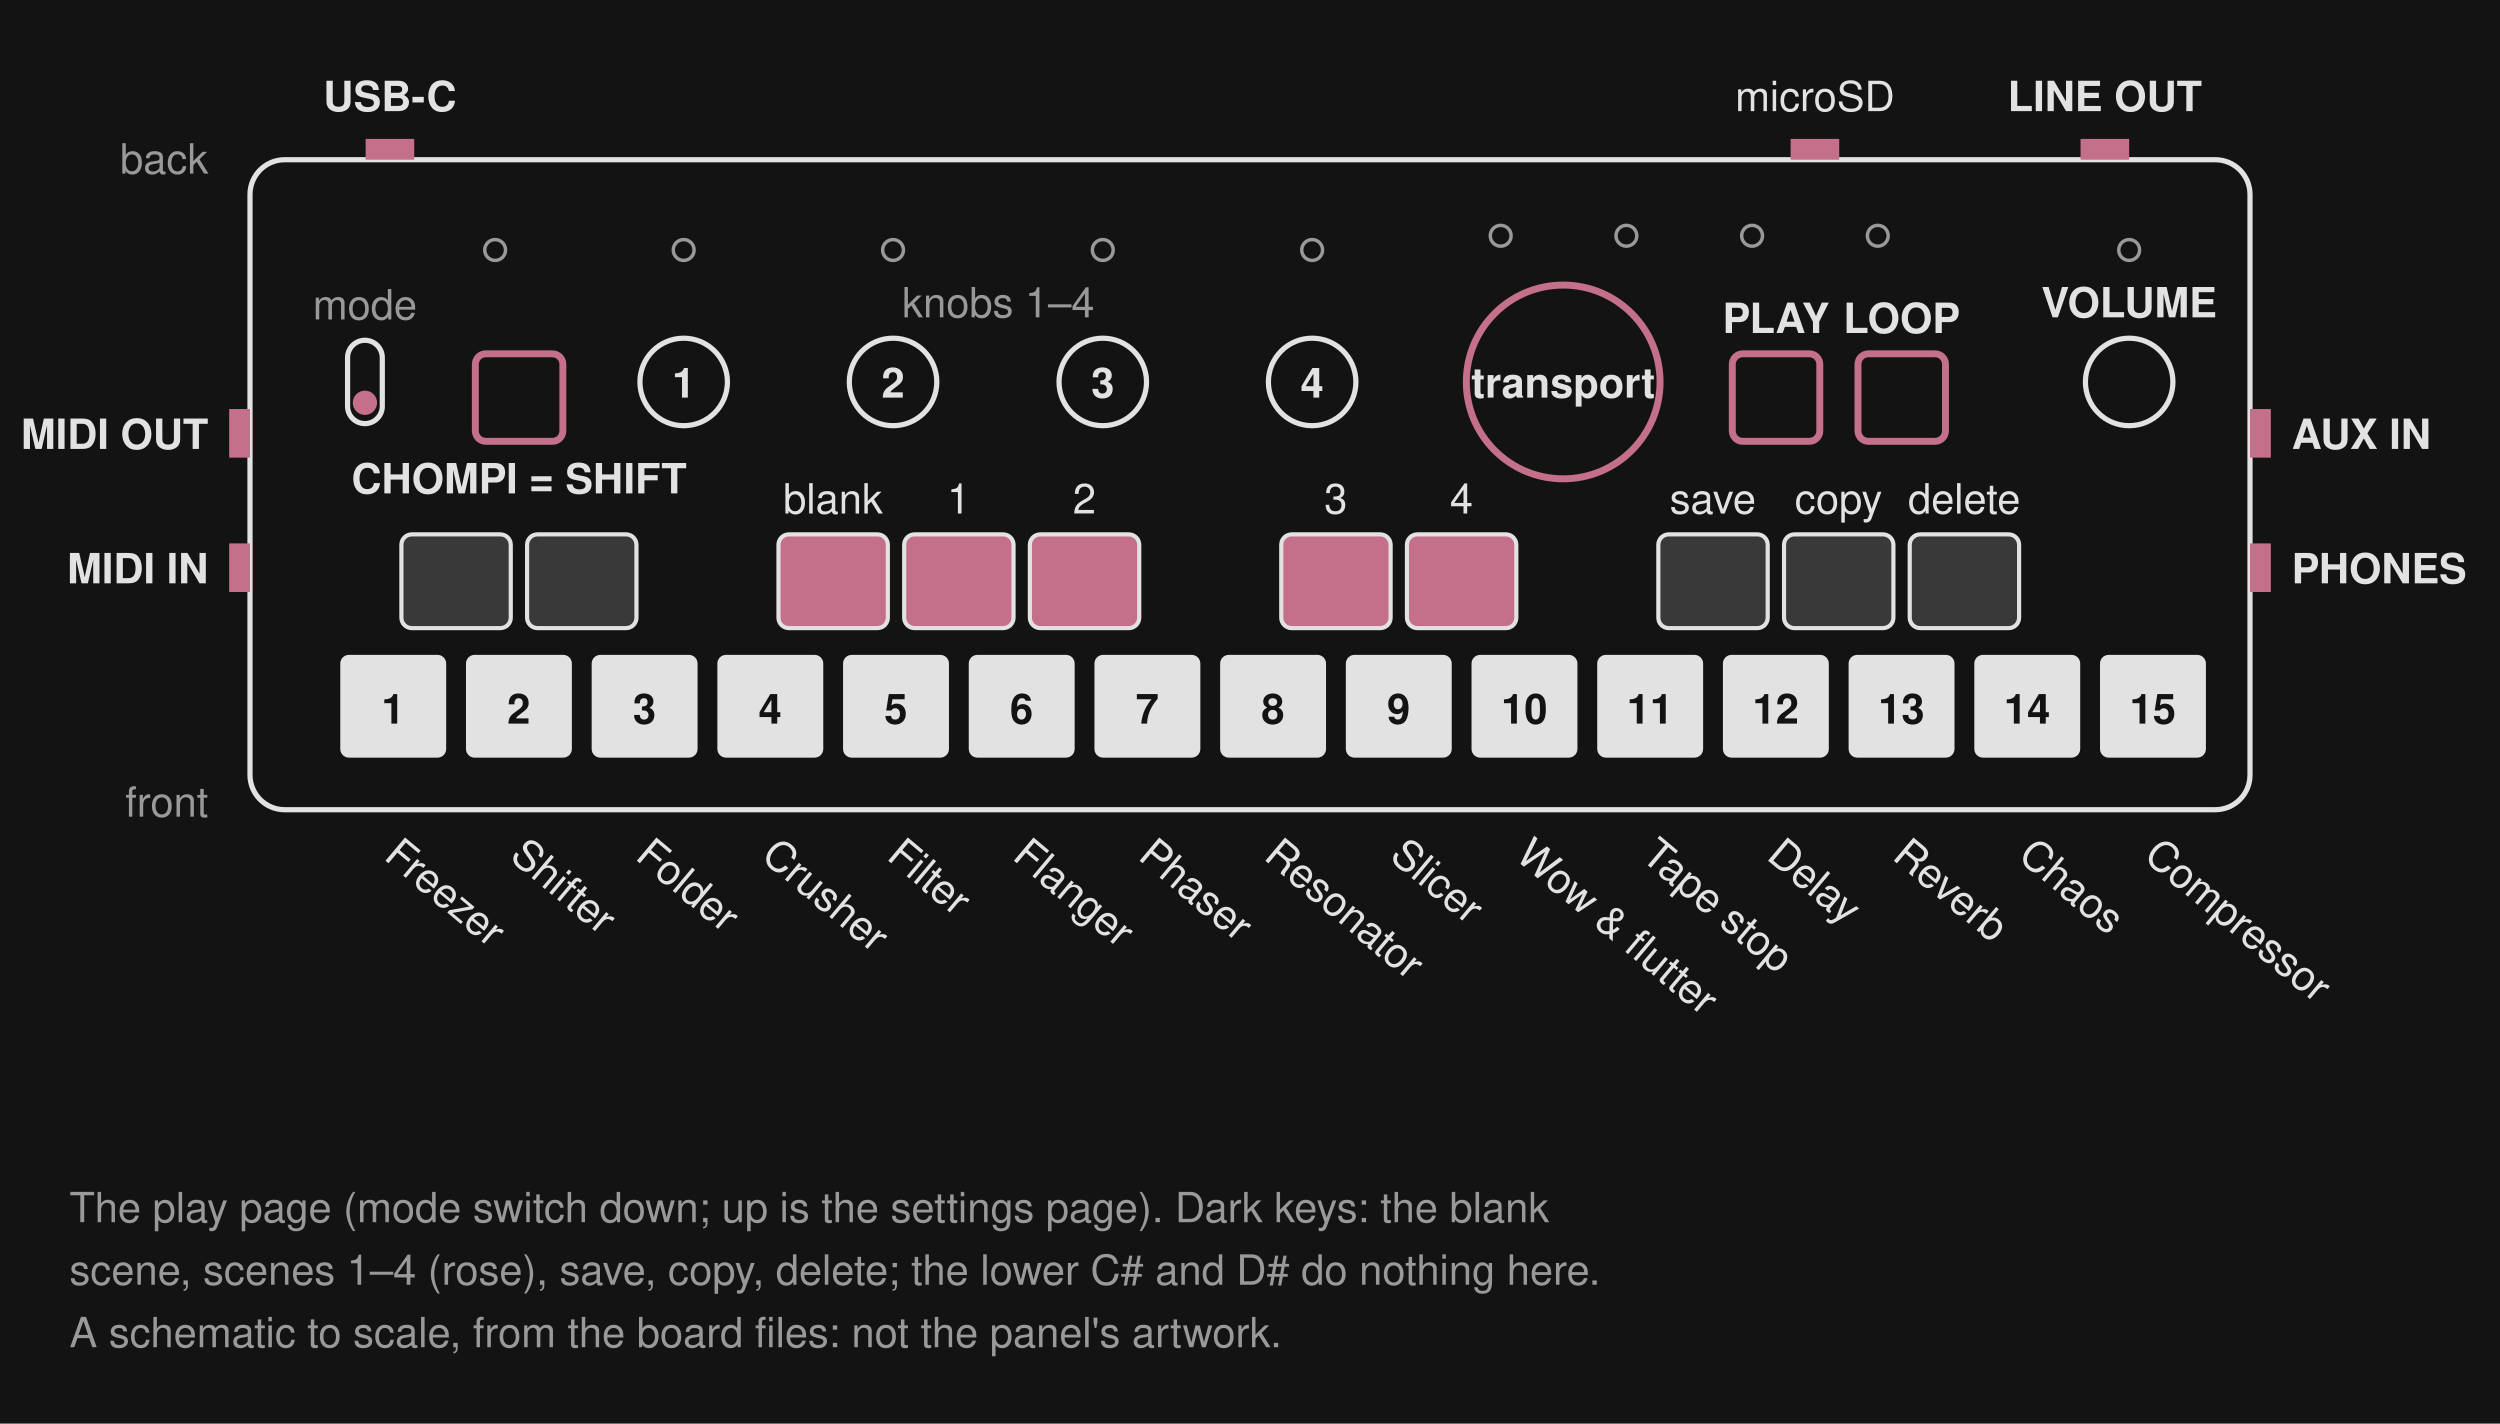
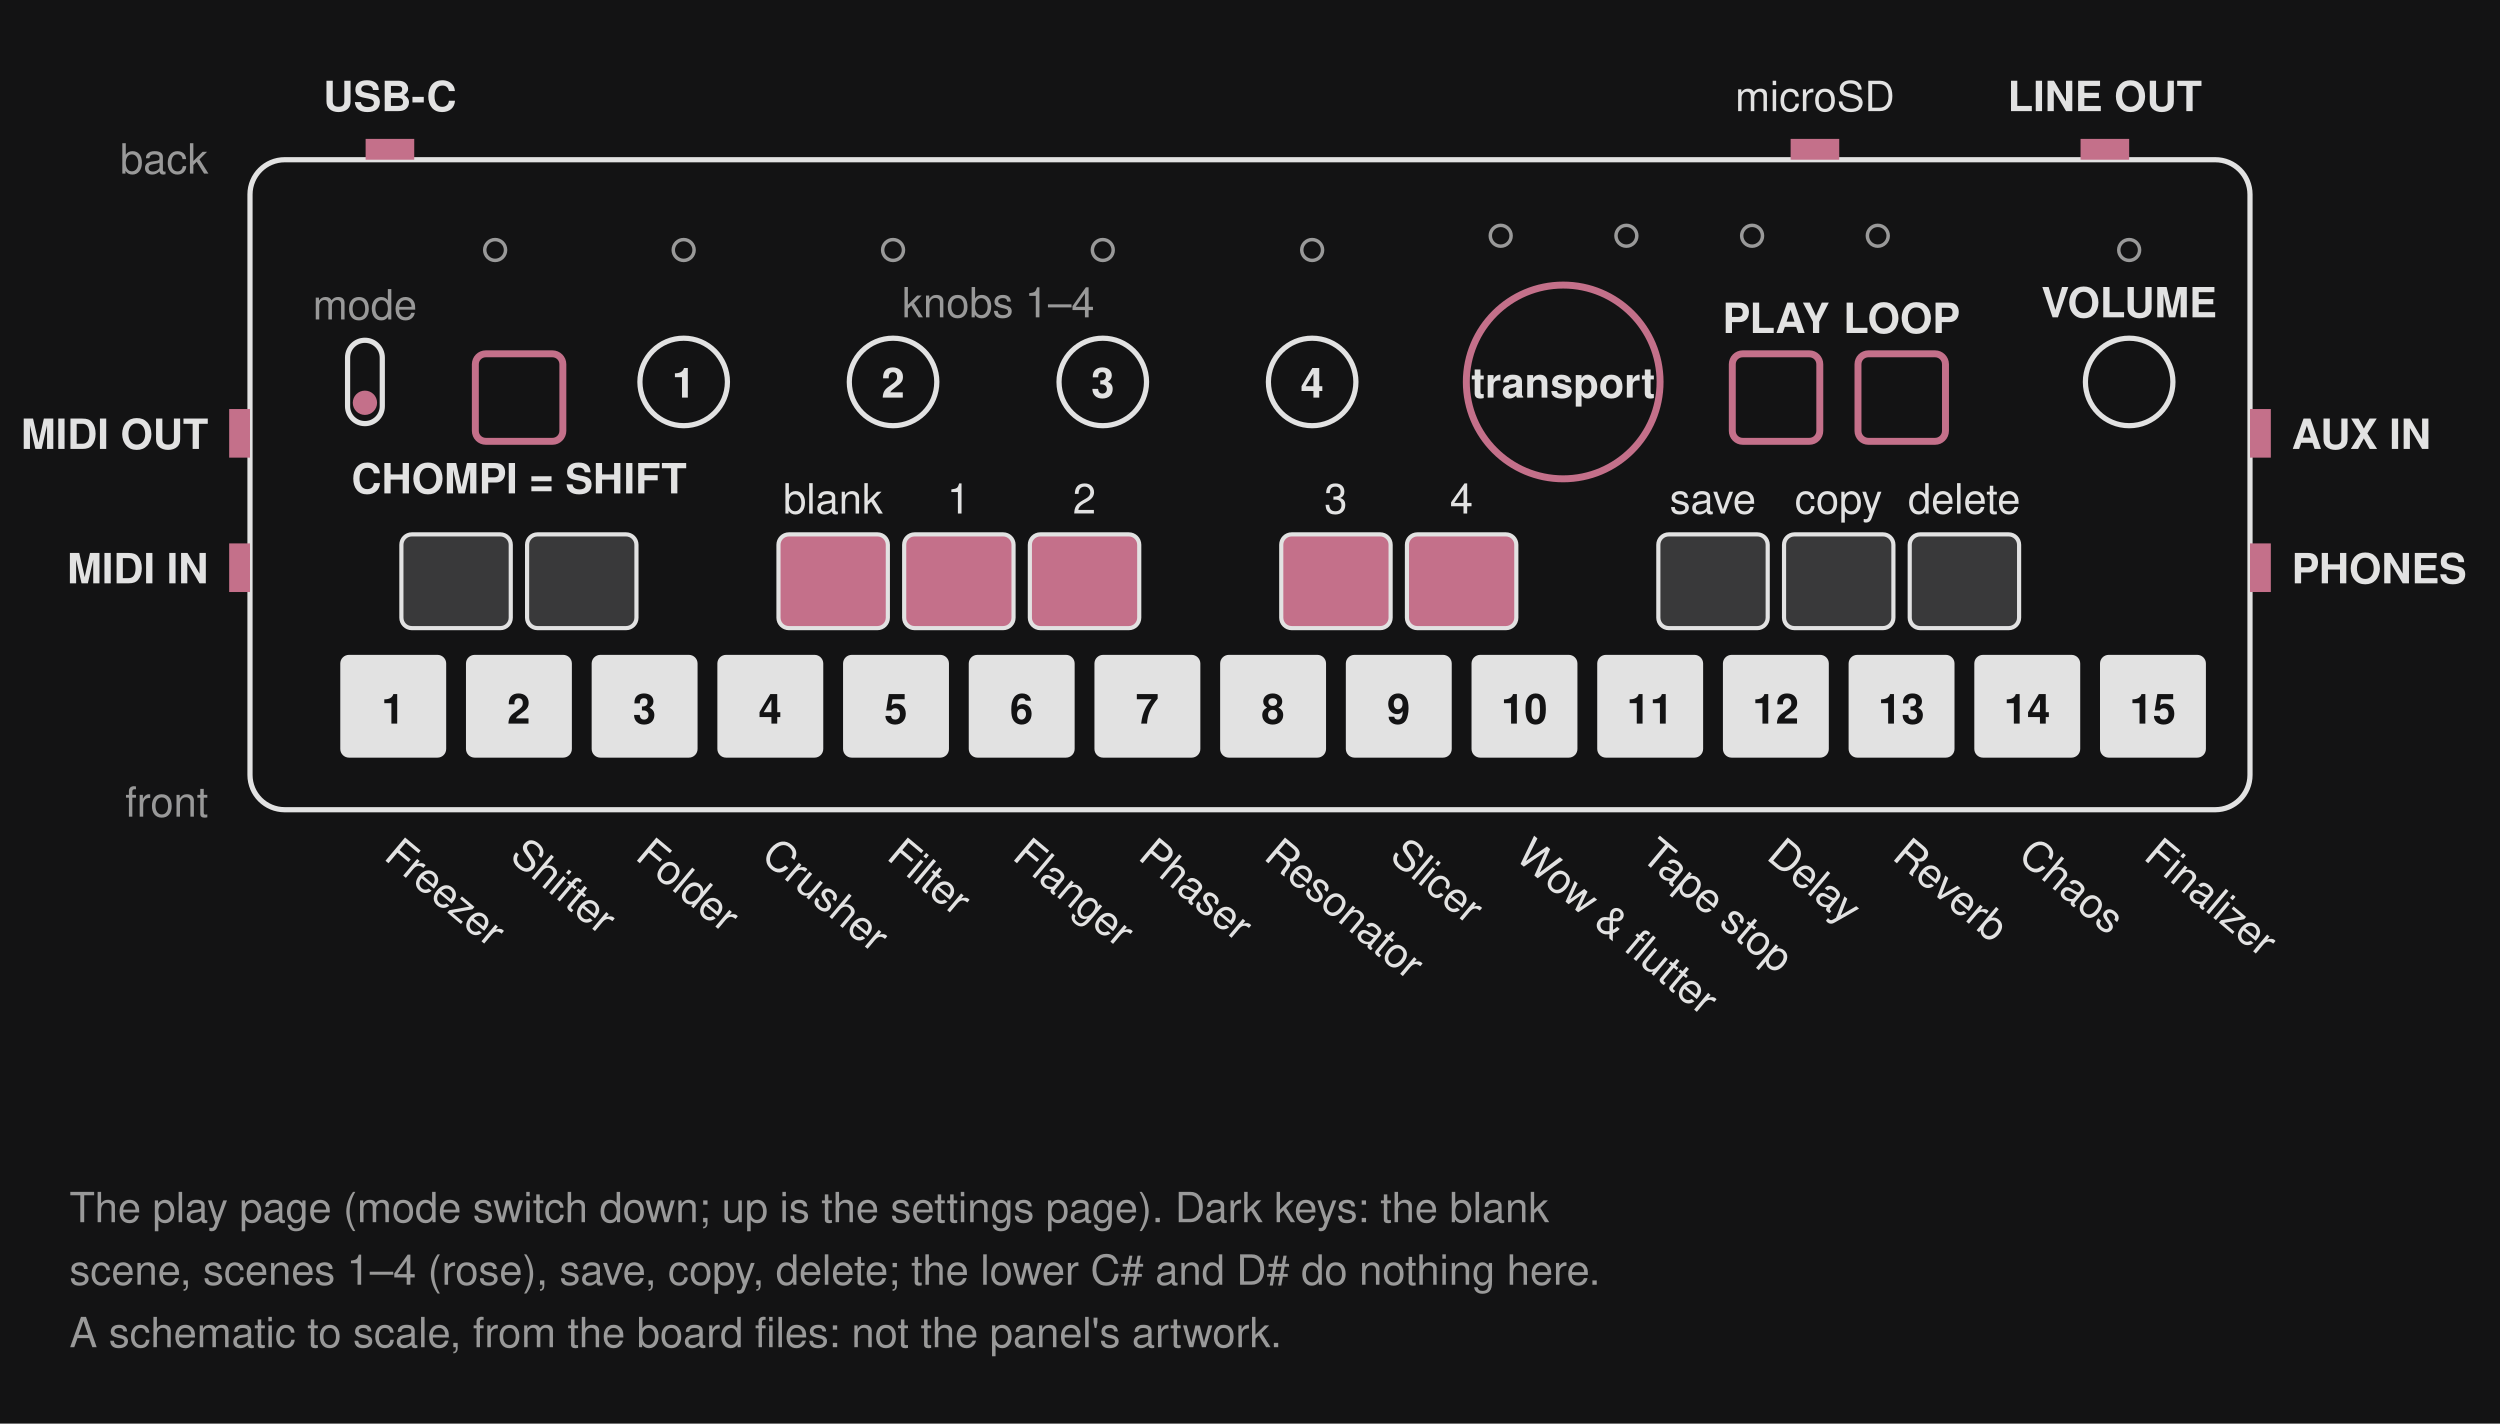
<svg xmlns="http://www.w3.org/2000/svg" viewBox="0 0 720 410" width="720" height="410" role="img" aria-labelledby="title desc">
  <style>svg{font-size:13px}text{font-family:'Hanken Grotesk', Helvetica, Arial, sans-serif;fill:#e2e2e2;text-anchor:middle}.as{text-anchor:start}.ae{text-anchor:end}.m{fill:#999999}.gt{fill:#131314}.b{fill:none;stroke:#e2e2e2;stroke-width:1.5}.ba{fill:none;stroke:#c4708a;stroke-width:2}.la{fill:none;stroke:#c4708a;stroke-width:2.5}.ls{fill:none;stroke:#e2e2e2;stroke-width:1.5}.lc{fill:none;stroke:#999999;stroke-width:1.5;stroke-dasharray:5 4}.da{fill:#c4708a}.ds{fill:#e2e2e2}.sw{stroke:#c4708a;stroke-width:2.5;stroke-linecap:round}.g{fill:#c4708a}.wk{fill:#e2e2e2;stroke:#131314;stroke-width:1}.dk{fill:#39393a;stroke:#e2e2e2;stroke-width:1.2}.sk{fill:#c4708a;stroke:#e2e2e2;stroke-width:1.2}.led{fill:none;stroke:#999999;stroke-width:1}</style>
  <defs>
    <marker id="ma" viewBox="0 0 10 10" refX="9" refY="5" markerWidth="9" markerHeight="9" markerUnits="userSpaceOnUse" orient="auto">
      <path d="M0,0L10,5L0,10z" fill="#c4708a" />
    </marker>
    <marker id="ms" viewBox="0 0 10 10" refX="9" refY="5" markerWidth="9" markerHeight="9" markerUnits="userSpaceOnUse" orient="auto">
      <path d="M0,0L10,5L0,10z" fill="#e2e2e2" />
    </marker>
    <marker id="mc" viewBox="0 0 10 10" refX="9" refY="5" markerWidth="9" markerHeight="9" markerUnits="userSpaceOnUse" orient="auto">
      <path d="M0,0L10,5L0,10z" fill="#999999" />
    </marker>
  </defs>
  <rect width="720" height="410" fill="#131314" />
  <rect x="72" y="46" width="576" height="187.2" rx="10" class="b" />
  <rect x="97.5" y="188.1" width="31.5" height="30.6" rx="3" class="wk" />
  <text x="113.2" y="208.4" class="gt" font-size="12" font-weight="bold">1</text>
  <text x="110.2" y="247.2" class="t as" font-size="12" transform="rotate(40 110.2 247.2)">Freezer</text>
  <rect x="133.7" y="188.1" width="31.5" height="30.6" rx="3" class="wk" />
  <text x="149.4" y="208.4" class="gt" font-size="12" font-weight="bold">2</text>
  <text x="146.4" y="247.2" class="t as" font-size="12" transform="rotate(40 146.4 247.2)">Shifter</text>
  <rect x="169.9" y="188.1" width="31.5" height="30.6" rx="3" class="wk" />
  <text x="185.6" y="208.4" class="gt" font-size="12" font-weight="bold">3</text>
  <text x="182.6" y="247.2" class="t as" font-size="12" transform="rotate(40 182.6 247.2)">Folder</text>
  <rect x="206.1" y="188.1" width="31.5" height="30.6" rx="3" class="wk" />
  <text x="221.8" y="208.4" class="gt" font-size="12" font-weight="bold">4</text>
  <text x="218.8" y="247.2" class="t as" font-size="12" transform="rotate(40 218.8 247.2)">Crusher</text>
  <rect x="242.3" y="188.1" width="31.5" height="30.6" rx="3" class="wk" />
  <text x="258" y="208.4" class="gt" font-size="12" font-weight="bold">5</text>
  <text x="255" y="247.2" class="t as" font-size="12" transform="rotate(40 255 247.2)">Filter</text>
  <rect x="278.5" y="188.1" width="31.5" height="30.6" rx="3" class="wk" />
  <text x="294.2" y="208.4" class="gt" font-size="12" font-weight="bold">6</text>
  <text x="291.2" y="247.2" class="t as" font-size="12" transform="rotate(40 291.2 247.2)">Flanger</text>
  <rect x="314.7" y="188.1" width="31.5" height="30.6" rx="3" class="wk" />
  <text x="330.4" y="208.4" class="gt" font-size="12" font-weight="bold">7</text>
  <text x="327.4" y="247.2" class="t as" font-size="12" transform="rotate(40 327.4 247.2)">Phaser</text>
  <rect x="350.9" y="188.1" width="31.5" height="30.6" rx="3" class="wk" />
  <text x="366.6" y="208.4" class="gt" font-size="12" font-weight="bold">8</text>
  <text x="363.6" y="247.2" class="t as" font-size="12" transform="rotate(40 363.6 247.2)">Resonator</text>
  <rect x="387.1" y="188.1" width="31.5" height="30.6" rx="3" class="wk" />
  <text x="402.8" y="208.4" class="gt" font-size="12" font-weight="bold">9</text>
  <text x="399.8" y="247.2" class="t as" font-size="12" transform="rotate(40 399.8 247.2)">Slicer</text>
  <rect x="423.3" y="188.1" width="31.5" height="30.6" rx="3" class="wk" />
  <text x="439" y="208.4" class="gt" font-size="12" font-weight="bold">10</text>
  <text x="436" y="247.2" class="t as" font-size="12" transform="rotate(40 436 247.2)">Wow &amp; flutter</text>
  <rect x="459.5" y="188.1" width="31.5" height="30.6" rx="3" class="wk" />
  <text x="475.2" y="208.4" class="gt" font-size="12" font-weight="bold">11</text>
  <text x="472.2" y="247.2" class="t as" font-size="12" transform="rotate(40 472.2 247.2)">Tape stop</text>
  <rect x="495.7" y="188.1" width="31.5" height="30.6" rx="3" class="wk" />
  <text x="511.4" y="208.4" class="gt" font-size="12" font-weight="bold">12</text>
  <text x="508.4" y="247.2" class="t as" font-size="12" transform="rotate(40 508.4 247.2)">Delay</text>
  <rect x="531.9" y="188.1" width="31.5" height="30.6" rx="3" class="wk" />
  <text x="547.6" y="208.4" class="gt" font-size="12" font-weight="bold">13</text>
  <text x="544.6" y="247.2" class="t as" font-size="12" transform="rotate(40 544.6 247.2)">Reverb</text>
  <rect x="568.1" y="188.1" width="31.5" height="30.6" rx="3" class="wk" />
  <text x="583.8" y="208.4" class="gt" font-size="12" font-weight="bold">14</text>
  <text x="580.8" y="247.2" class="t as" font-size="12" transform="rotate(40 580.8 247.2)">Chaos</text>
  <rect x="604.3" y="188.1" width="31.5" height="30.6" rx="3" class="wk" />
  <text x="620" y="208.4" class="gt" font-size="12" font-weight="bold">15</text>
-   <text x="617" y="247.2" class="t as" font-size="12" transform="rotate(40 617 247.2)">Compressor</text>
+   <text x="617" y="247.2" class="t as" font-size="12" transform="rotate(40 617 247.2)">Finalizer</text>
  <rect x="115.6" y="153.9" width="31.5" height="27" rx="3" class="dk" />
  <rect x="151.8" y="153.9" width="31.5" height="27" rx="3" class="dk" />
  <rect x="224.2" y="153.9" width="31.5" height="27" rx="3" class="sk" />
  <text x="239.9" y="147.9" class="t" font-size="12">blank</text>
  <rect x="260.4" y="153.9" width="31.5" height="27" rx="3" class="sk" />
  <text x="276.1" y="147.9" class="t" font-size="12">1</text>
  <rect x="296.6" y="153.9" width="31.5" height="27" rx="3" class="sk" />
  <text x="312.3" y="147.9" class="t" font-size="12">2</text>
  <rect x="369" y="153.9" width="31.5" height="27" rx="3" class="sk" />
  <text x="384.7" y="147.9" class="t" font-size="12">3</text>
  <rect x="405.2" y="153.9" width="31.5" height="27" rx="3" class="sk" />
  <text x="420.9" y="147.9" class="t" font-size="12">4</text>
  <rect x="477.6" y="153.9" width="31.5" height="27" rx="3" class="dk" />
  <text x="493.3" y="147.9" class="t" font-size="12">save</text>
  <rect x="513.8" y="153.9" width="31.5" height="27" rx="3" class="dk" />
  <text x="529.5" y="147.9" class="t" font-size="12">copy</text>
  <rect x="550" y="153.9" width="31.5" height="27" rx="3" class="dk" />
  <text x="565.7" y="147.9" class="t" font-size="12">delete</text>
  <rect x="136.9" y="101.9" width="25.2" height="25.2" rx="3" class="ba" />
  <text x="149.5" y="142.1" class="t" font-size="12" font-weight="bold">CHOMPI = SHIFT</text>
  <rect x="498.9" y="101.9" width="25.2" height="25.2" rx="3" class="ba" />
  <text x="511.5" y="95.9" class="t" font-size="12" font-weight="bold">PLAY</text>
  <rect x="535.1" y="101.9" width="25.2" height="25.2" rx="3" class="ba" />
  <text x="547.7" y="95.9" class="t" font-size="12" font-weight="bold">LOOP</text>
  <circle cx="257.2" cy="110" r="12.6" class="b" />
  <text x="257.2" y="114.5" class="t" font-size="12" font-weight="bold">2</text>
  <circle cx="317.6" cy="110" r="12.6" class="b" />
  <text x="317.6" y="114.5" class="t" font-size="12" font-weight="bold">3</text>
  <circle cx="377.9" cy="110" r="12.6" class="b" />
  <text x="377.9" y="114.5" class="t" font-size="12" font-weight="bold">4</text>
  <circle cx="196.9" cy="110" r="12.6" class="b" />
  <text x="196.9" y="114.5" class="t" font-size="12" font-weight="bold">1</text>
  <circle cx="450.2" cy="110" r="27.9" class="ba" />
  <text x="450.2" y="114.5" class="t" font-size="12" font-weight="bold">transport</text>
  <circle cx="613.2" cy="110" r="12.6" class="b" />
  <text x="613.2" y="114.5" class="t" font-size="12" font-weight="bold" />
  <text x="287.5" y="91.4" class="m" font-size="12">knobs 1–4</text>
  <text x="613.2" y="91.4" class="t" font-size="12" font-weight="bold">VOLUME</text>
  <circle cx="142.6" cy="72" r="3" class="led" />
  <circle cx="196.9" cy="72" r="3" class="led" />
  <circle cx="257.2" cy="72" r="3" class="led" />
  <circle cx="317.6" cy="72" r="3" class="led" />
  <circle cx="377.9" cy="72" r="3" class="led" />
  <circle cx="432.2" cy="67.9" r="3" class="led" />
  <circle cx="468.4" cy="67.9" r="3" class="led" />
  <circle cx="504.6" cy="67.9" r="3" class="led" />
  <circle cx="540.8" cy="67.9" r="3" class="led" />
  <circle cx="613.2" cy="72" r="3" class="led" />
  <rect x="100.1" y="98" width="10" height="24" rx="5" class="b" />
  <circle cx="105.1" cy="116" r="3.5" class="g" />
  <text x="105.1" y="92" class="m" font-size="12">mode</text>
  <rect x="66" y="117.8" width="6" height="14" class="g" />
  <text x="60" y="129.3" class="t ae" font-size="12" font-weight="bold">MIDI OUT</text>
  <rect x="66" y="156.5" width="6" height="14" class="g" />
  <text x="60" y="168" class="t ae" font-size="12" font-weight="bold">MIDI IN</text>
  <rect x="648" y="117.8" width="6" height="14" class="g" />
  <text x="660" y="129.3" class="t as" font-size="12" font-weight="bold">AUX IN</text>
  <rect x="648" y="156.5" width="6" height="14" class="g" />
  <text x="660" y="168" class="t as" font-size="12" font-weight="bold">PHONES</text>
  <rect x="105.3" y="40" width="14" height="6" class="g" />
  <text x="112.3" y="32" class="t" font-size="12" font-weight="bold">USB-C</text>
  <rect x="515.7" y="40" width="14" height="6" class="g" />
  <text x="522.7" y="32" class="t" font-size="12">microSD</text>
  <rect x="599.2" y="40" width="14" height="6" class="g" />
  <text x="606.2" y="32" class="t" font-size="12" font-weight="bold">LINE OUT</text>
  <text x="60" y="50" class="m ae" font-size="12">back</text>
  <text x="60" y="235.2" class="m ae" font-size="12">front</text>
  <text x="20" y="352" class="m as" font-size="12">The play page (mode switch down; up is the settings page). Dark keys: the blank</text>
  <text x="20" y="370" class="m as" font-size="12">scene, scenes 1–4 (rose), save, copy, delete; the lower C# and D# do nothing here.</text>
  <text x="20" y="388" class="m as" font-size="12">A schematic to scale, from the board files: not the panel's artwork.</text>
</svg>
